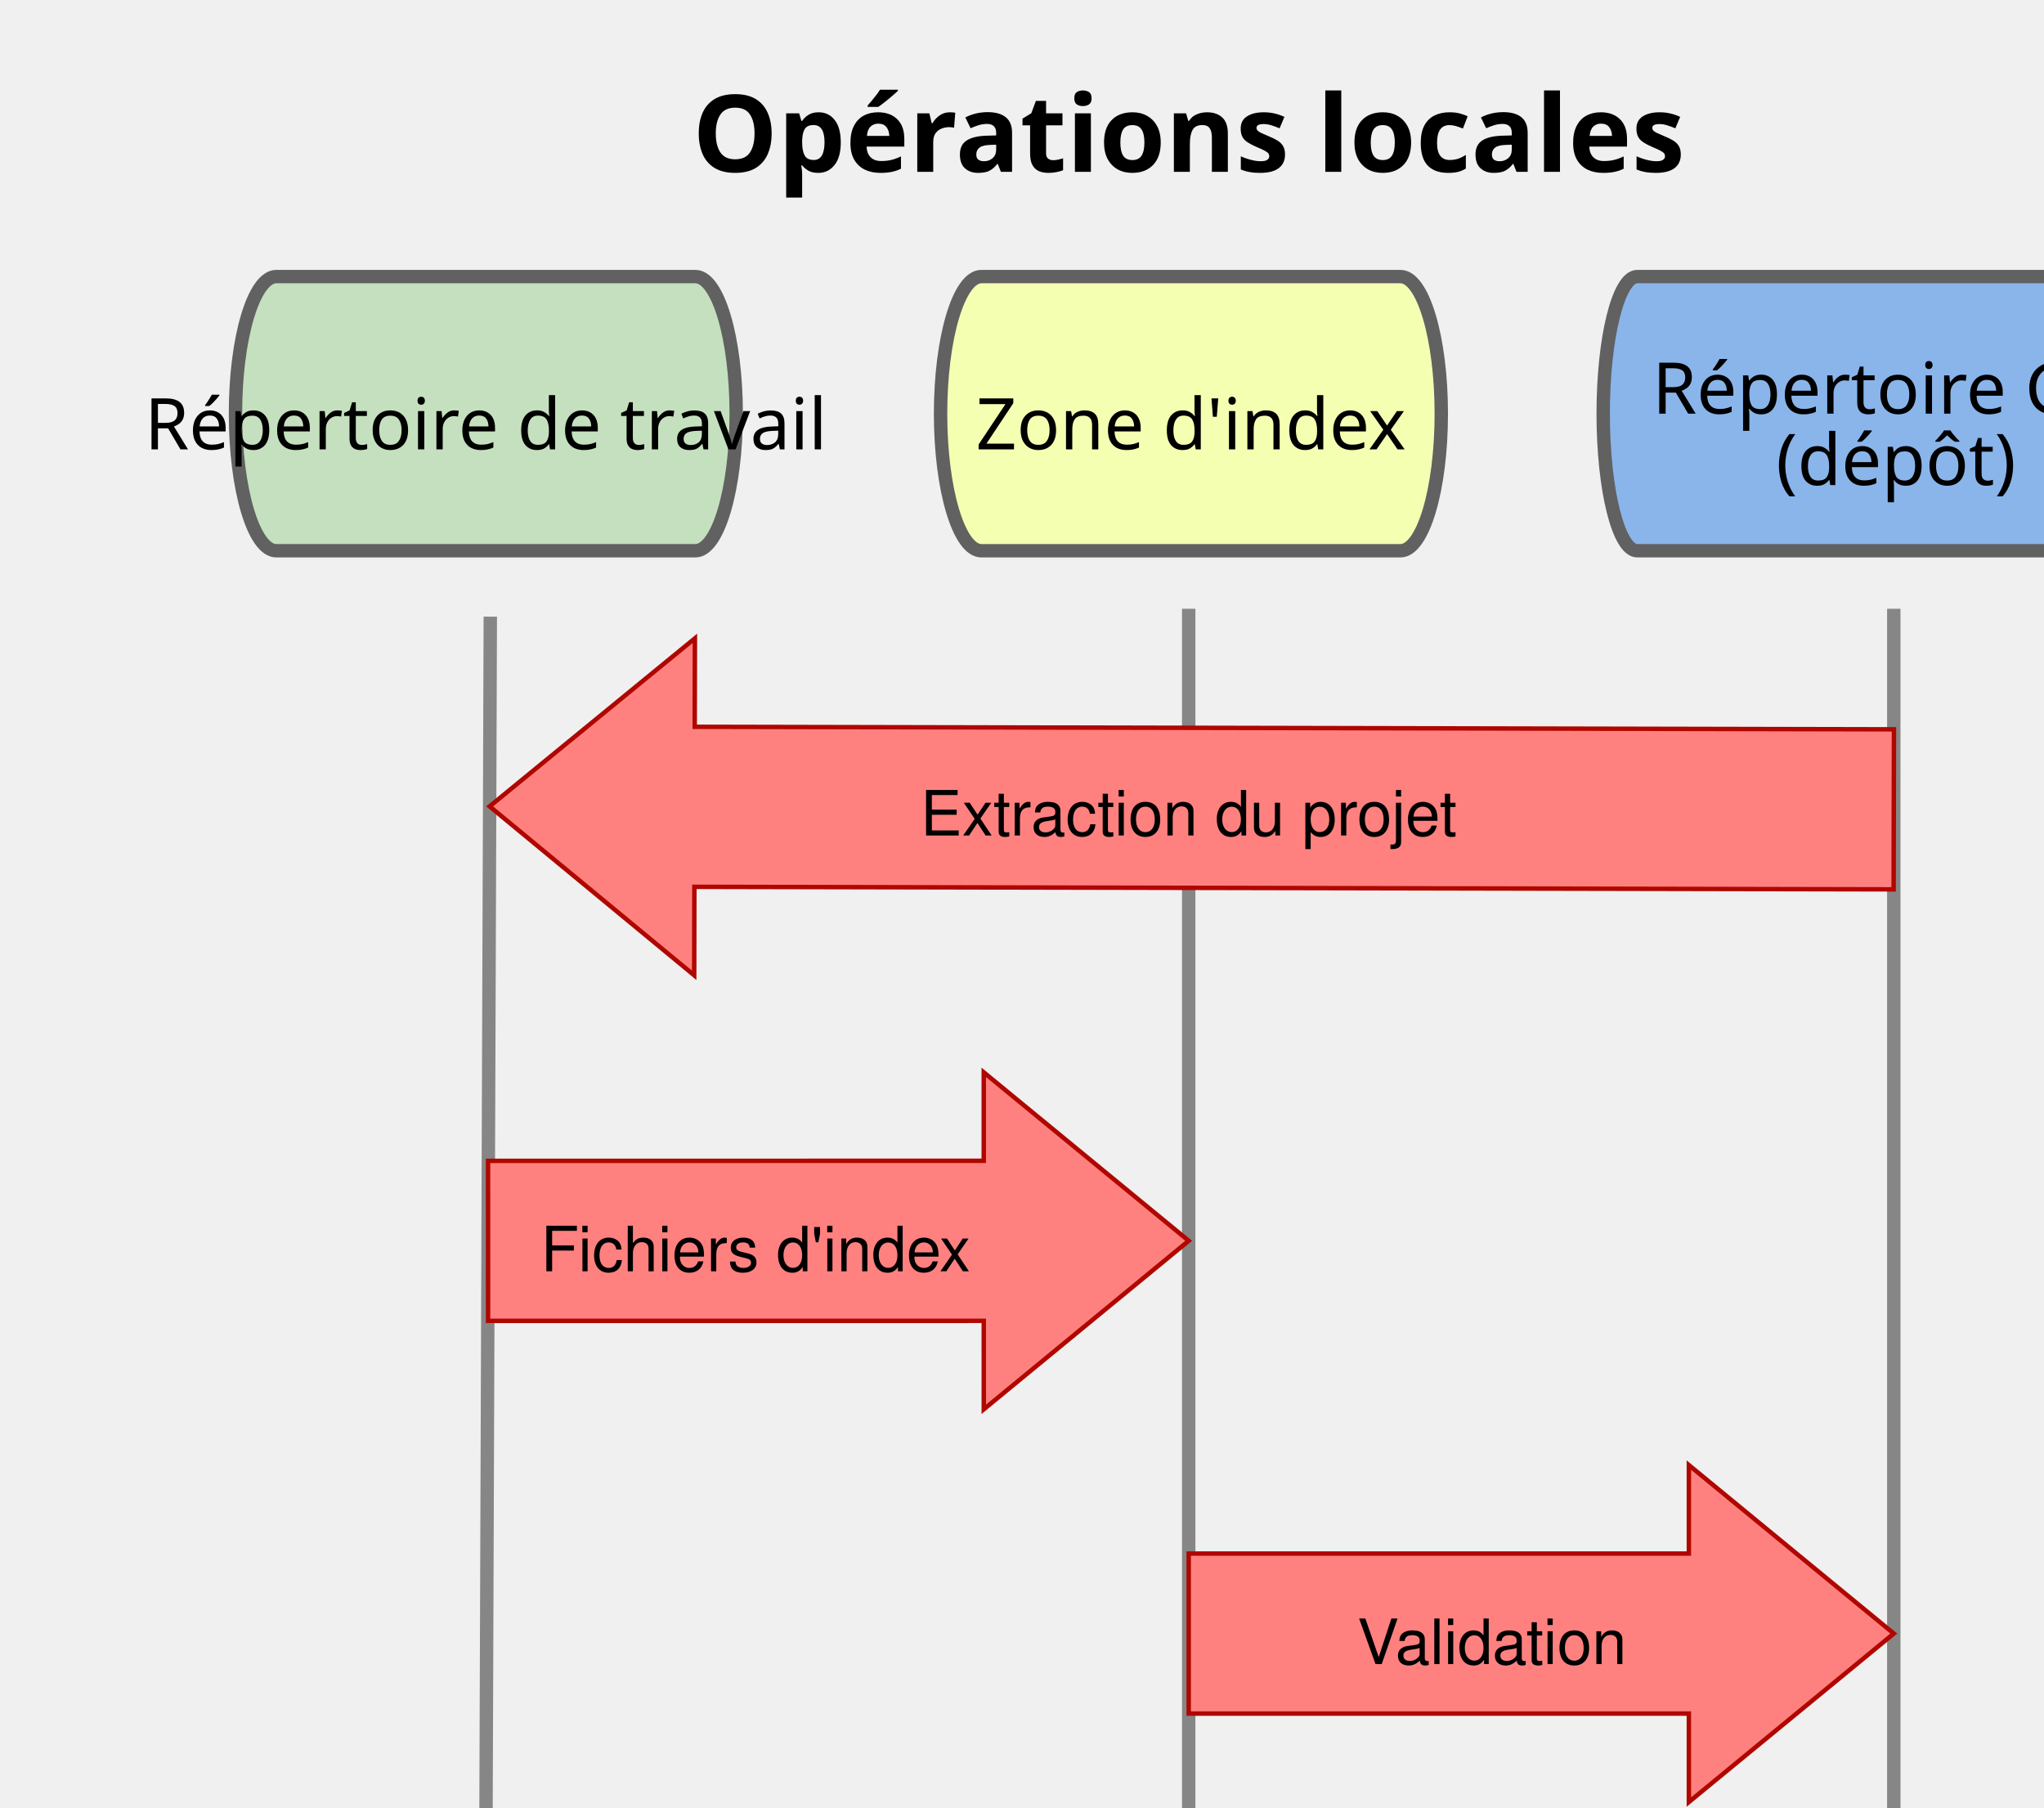
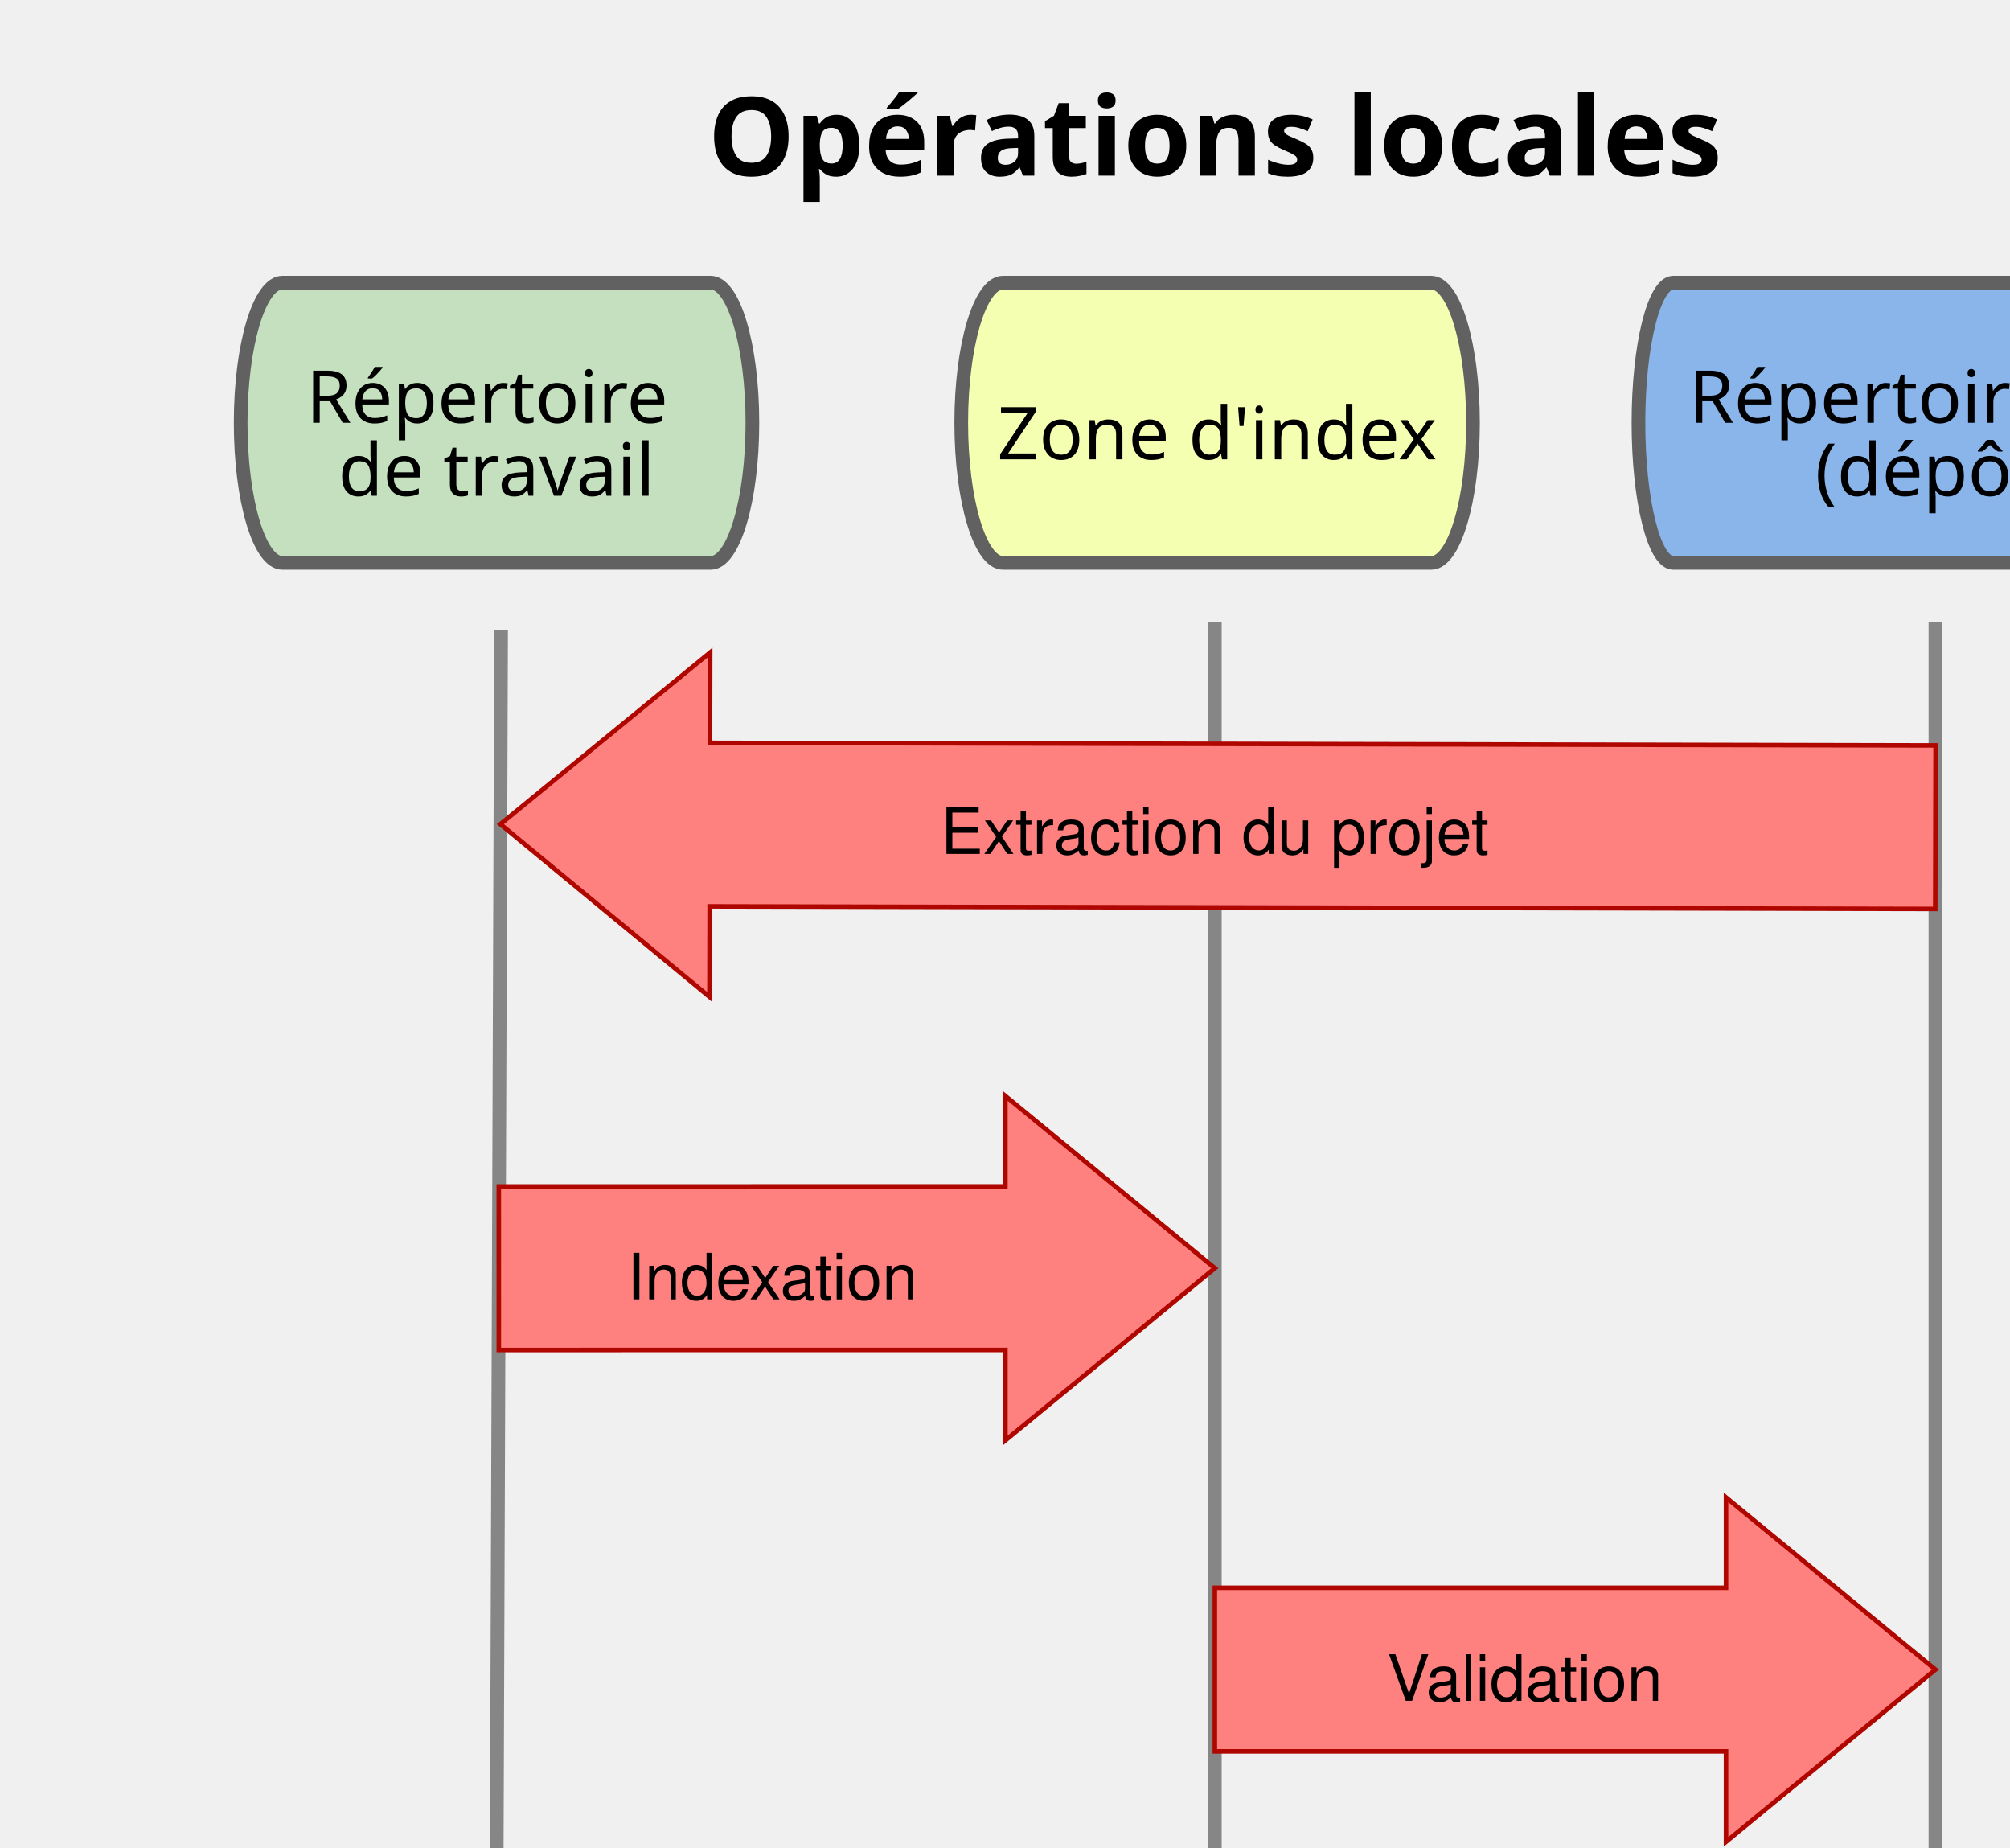
<svg xmlns="http://www.w3.org/2000/svg">
  <defs />
  <g style="stroke:#000000;fill:#fff">
    <rect height="61.427" id="1924" rx="7.632" ry="30.714" style="stroke:#616161;stroke-width:3px;fill:#8ab5eb" width="131.233" x="359.253" y="61.967" />
    <text id="1924_text" style="fill:#000000;stroke:#000000;stroke-width:0px;font-family: BryantPro-Bold;font-size:16px" x="359.253" y="61.967">
      <tspan fill="#000000" font-family="Helvetica;,Sans-serif" font-size="16.0px" id="1924_line1" stroke="#000000" text-align="center" text-anchor="middle" x="424.87" y="92.681">Répertoire Git</tspan>
      <tspan fill="#000000" font-family="Helvetica;,Sans-serif" font-size="16.0px" id="1924_line2" stroke="#000000" text-align="center" text-anchor="middle" x="424.87" y="108.681">(dépôt)</tspan>
    </text>
    <rect height="61.427" id="1926" rx="9.154" ry="30.714" style="stroke:#616161;stroke-width:3px;fill:#f5ffb1" width="112.206" x="210.767" y="61.967" />
    <text id="1926_text" style="fill:#000000;stroke:#000000;stroke-width:0px;font-family: BryantPro-Bold;font-size:16px" x="210.767" y="61.967">
      <tspan fill="#000000" font-family="Helvetica;,Sans-serif" font-size="16.0px" id="1926_line1" stroke="#000000" text-align="center" text-anchor="middle" x="266.87" y="100.681">Zone d'index</tspan>
    </text>
    <rect height="61.427" id="1927" rx="9.154" ry="30.714" style="stroke:#616161;stroke-width:3px;fill:#c5e0be" width="112.206" x="52.767" y="61.967" />
    <text id="1927_text" style="fill:#000000;stroke:#000000;stroke-width:0px;font-family: BryantPro-Bold;font-size:16px" x="52.767" y="61.967">
-       <tspan fill="#000000" font-family="Helvetica;,Sans-serif" font-size="16.0px" id="1927_line1" stroke="#000000" text-align="center" text-anchor="middle" x="108.87" y="100.681">Répertoire de travail</tspan>
+       <tspan fill="#000000" font-family="Helvetica;,Sans-serif" font-size="16.0px" id="1927_line1" stroke="#000000" text-align="center" text-anchor="middle" x="108.87" y="92.681">Répertoire</tspan>
+       <tspan fill="#000000" font-family="Helvetica;,Sans-serif" font-size="16.0px" id="1927_line1" stroke="#000000" text-align="center" text-anchor="middle" x="108.87" y="108.681">de travail</tspan>
    </text>
    <path d="M 109.87,138.163 L 108.87,417.0" id="1932" style="marker-start:none;stroke:#868686;stroke-width:3px;marker-end:none;fill:none" />
    <path d="M 266.37,136.394 L 266.37,417.0" id="1933" style="marker-start:none;stroke:#868686;stroke-width:3px;marker-end:none;fill:none" />
    <path d="M 424.37,136.394 L 424.37,417.0" id="1934" style="marker-start:none;stroke:#868686;stroke-width:3px;marker-end:none;fill:none" />
    <rect height="17.0" id="1940" style="stroke:none;fill:none" width="64.0" x="144.534" y="163.934" />
    <text id="1940_text" style="fill:#000000;stroke:#000000;stroke-width:0px;font-family: Helvetica;font-size:12px" x="144.534" y="163.934">
-       <tspan fill="#000000" font-family="Helvetica;,Sans-serif" font-size="14.0px" id="1940_line1" stroke="#000000" text-align="center" text-anchor="middle" x="176.534" y="179.434">fichiers d'index</tspan>
+       <tspan fill="#000000" font-family="Helvetica;,Sans-serif" font-size="14.0px" id="1940_line1" stroke="#000000" text-align="center" text-anchor="middle" x="176.534" y="179.434">fichiers indexés</tspan>
    </text>
    <path d="M 424.332,199.26 L 155.6,198.694  L 155.559,218.513  L 109.717,180.67  L 155.718,143.021  L 155.676,162.84  L 424.407,163.407 z" id="1949" style="stroke:#b00600;fill:#ff817f" />
    <rect height="17.0" id="1950" style="stroke:none;fill:none" width="129.0" x="201.87" y="171.694" />
    <text id="1950_text" style="fill:#000000;stroke:#000000;stroke-width:0px;font-family: Helvetica;font-size:12px" x="201.87" y="171.694">
      <tspan fill="#000000" font-family="Helvetica;,Sans-serif" font-size="14.0px" id="1950_line1" stroke="#000000" text-align="center" text-anchor="middle" x="266.37" y="187.194">Extraction du projet</tspan>
    </text>
    <rect height="29.0" id="1953" style="stroke:none;fill:none" width="197.0" x="167.87" y="12.0" />
    <text id="1953_text" style="fill:#000000;stroke:#000000;stroke-width:0px;font-family: Helvetica-Bold;font-size:24px" x="167.87" y="12.0">
      <tspan fill="#000000" font-family="Helvetica;,Sans-serif" font-size="24.0px" font-weight="bold" id="1953_line1" stroke="#000000" text-align="center" text-anchor="middle" x="266.37" y="38.5">Opérations locales</tspan>
    </text>
    <path d="M 109.366,260.089 L 220.447,260.078  L 220.445,240.259  L 266.37,278  L 220.453,315.75  L 220.451,295.931  L 109.37,295.942 z" id="30" style="stroke:#b00600;fill:#ff817f" />
    <path d="M 266.37,348.073 L 378.449,348.073  L 378.449,328.254  L 424.37,366  L 378.449,403.746  L 378.449,383.927  L 266.37,383.927 z" id="1929" style="stroke:#b00600;fill:#ff817f" />
    <rect height="17.0" id="1941" style="stroke:none;fill:none" width="49.0" x="309.833" y="357.333" />
    <text id="1941_text" style="fill:#000000;stroke:#000000;stroke-width:0px;font-family: Helvetica;font-size:12px" x="309.833" y="357.333">
      <tspan fill="#000000" font-family="Helvetica;,Sans-serif" font-size="14.0px" id="1941_line1" stroke="#000000" text-align="center" text-anchor="middle" x="334.333" y="372.833">Validation</tspan>
    </text>
    <rect height="17.0" id="1955" style="stroke:none;fill:none" width="66.0" x="136.333" y="269.333" />
    <text id="1955_text" style="fill:#000000;stroke:#000000;stroke-width:0px;font-family: Helvetica;font-size:12px" x="136.333" y="269.333">
-       <tspan fill="#000000" font-family="Helvetica;,Sans-serif" font-size="14.0px" id="1955_line1" stroke="#000000" text-align="center" text-anchor="middle" x="169.333" y="284.833">Fichiers d'index</tspan>
+       <tspan fill="#000000" font-family="Helvetica;,Sans-serif" font-size="14.0px" id="1955_line1" stroke="#000000" text-align="center" text-anchor="middle" x="169.333" y="284.833">Indexation</tspan>
    </text>
  </g>
</svg>
